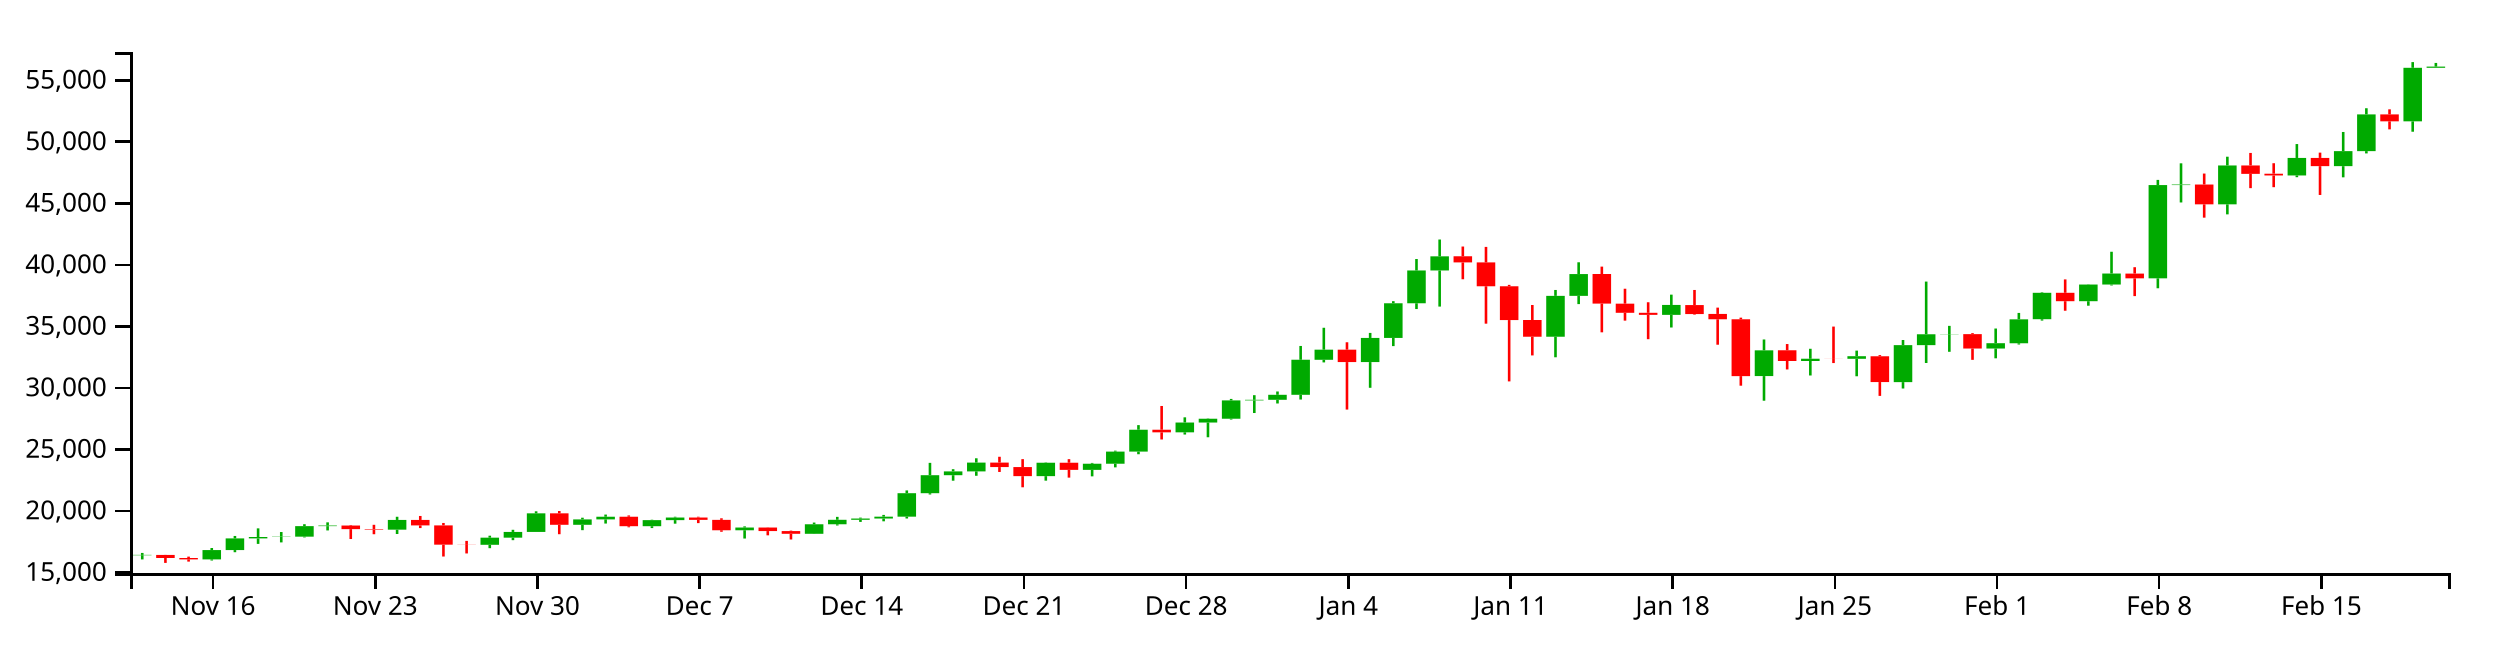
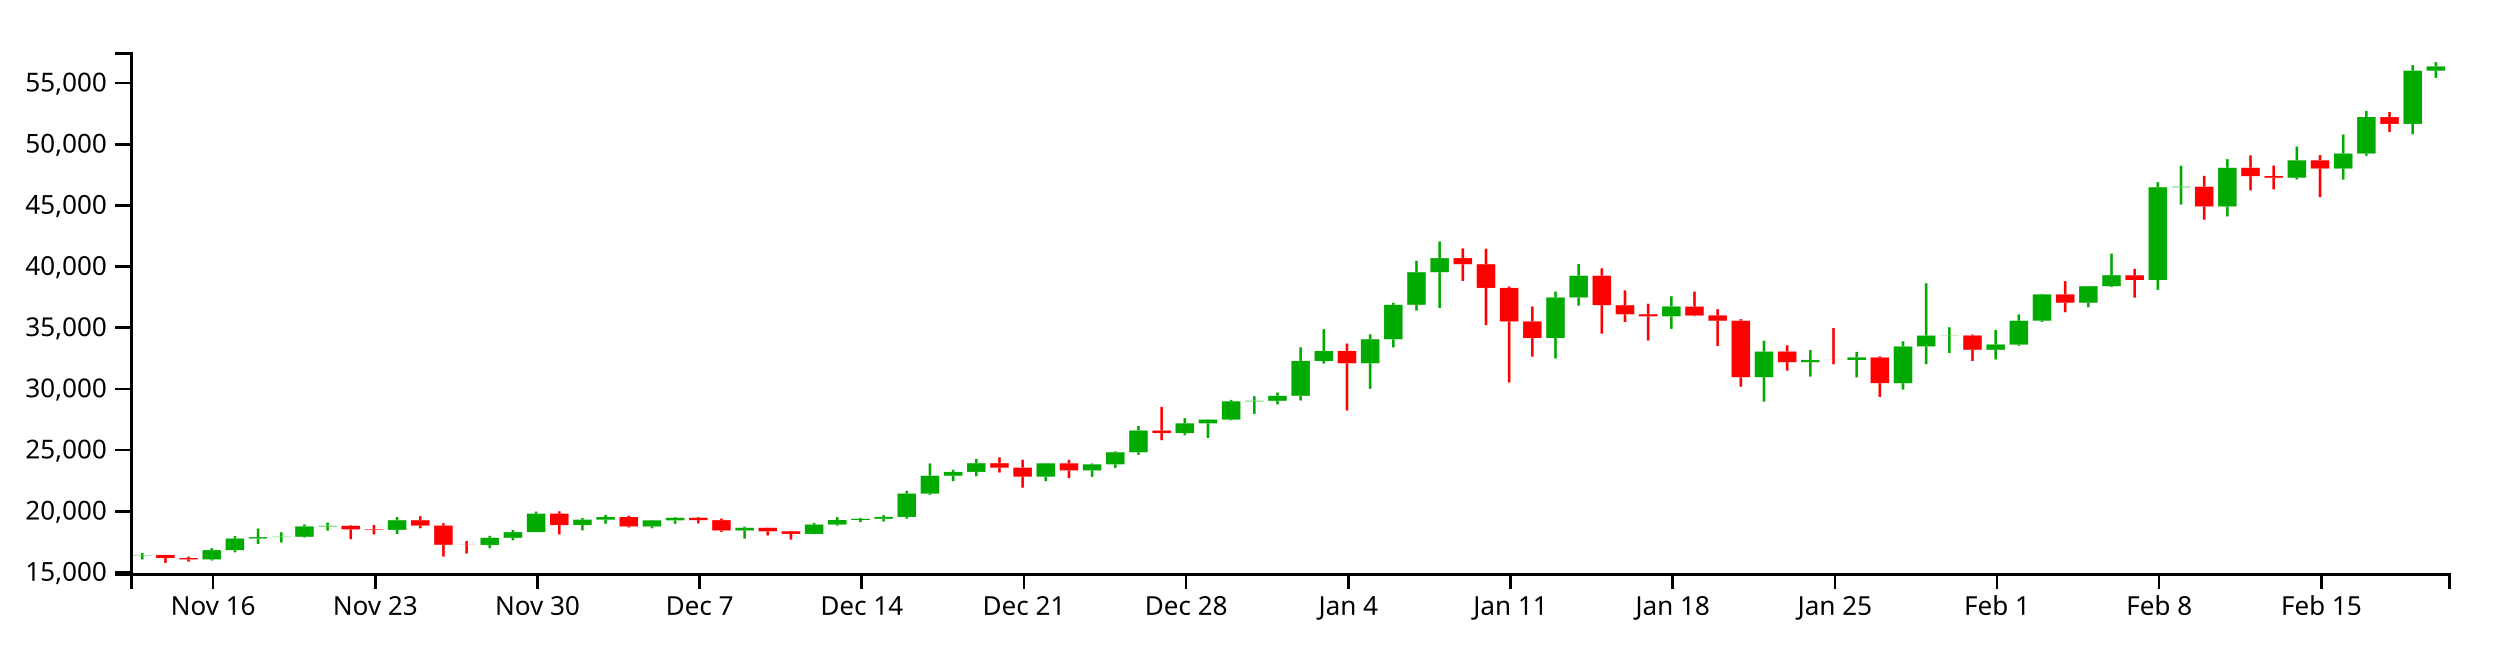
<svg xmlns="http://www.w3.org/2000/svg" version="1.1" width="960" height="250">
  <g transform="translate(50,20)">
    <style>.axis path,.axis line{fill:none;stroke:#000;shape-rendering:crispEdges;}path.candle{stroke:#000000;}path.candle.body{stroke-width:0;}path.candle.up{fill:#00AA00;stroke:#00AA00;}path.candle.down{fill:#FF0000;stroke:#FF0000;}</style>
    <g class="candlestick">
      <g class="data">
-         <path class="candle body up" d="M 1.068 193.215 l 7.117 0 L 8.185 193.079 l -7.117 0 L 1.068 193.215 M 27.757 194.798 l 7.117 0 L 34.874 191.223 l -7.117 0 L 27.757 194.798 M 36.653 191.225 l 7.117 0 L 43.77 186.754 l -7.117 0 L 36.653 191.225 M 45.55 186.754 l 7.117 0 L 52.667 186.202 l -7.117 0 L 45.55 186.754 M 54.446 186.194 l 7.117 0 L 61.563 186.076 l -7.117 0 L 54.446 186.194 M 63.343 186.076 l 7.117 0 L 70.46 182.046 l -7.117 0 L 63.343 186.076 M 72.239 182.046 l 7.117 0 L 79.356 181.818 l -7.117 0 L 72.239 182.046 M 98.928 183.405 l 7.117 0 L 106.046 179.663 l -7.117 0 L 98.928 183.405 M 134.514 189.21 l 7.117 0 L 141.631 186.468 l -7.117 0 L 134.514 189.21 M 143.411 186.468 l 7.117 0 L 150.528 184.27 l -7.117 0 L 143.411 186.468 M 152.307 184.27 l 7.117 0 L 159.424 177.131 l -7.117 0 L 152.307 184.27 M 170.1 181.529 l 7.117 0 L 177.217 179.454 l -7.117 0 L 170.1 181.529 M 178.996 179.454 l 7.117 0 L 186.114 178.425 l -7.117 0 L 178.996 179.454 M 196.789 182.07 l 7.117 0 L 203.906 179.721 l -7.117 0 L 196.789 182.07 M 205.686 179.721 l 7.117 0 L 212.803 178.721 l -7.117 0 L 205.686 179.721 M 232.375 183.613 l 7.117 0 L 239.492 182.586 l -7.117 0 L 232.375 183.613 M 259.064 184.971 l 7.117 0 L 266.182 181.323 l -7.117 0 L 259.064 184.971 M 267.961 181.323 l 7.117 0 L 275.078 179.592 l -7.117 0 L 267.961 181.323 M 276.857 179.592 l 7.117 0 L 283.974 179.128 l -7.117 0 L 276.857 179.592 M 285.754 179.126 l 7.117 0 L 292.871 178.404 l -7.117 0 L 285.754 179.126 M 294.65 178.404 l 7.117 0 L 301.767 169.383 l -7.117 0 L 294.65 178.404 M 303.547 169.383 l 7.117 0 L 310.664 162.476 l -7.117 0 L 303.547 169.383 M 312.443 162.476 l 7.117 0 L 319.56 161.01 l -7.117 0 L 312.443 162.476 M 321.339 161.01 l 7.117 0 L 328.457 157.636 l -7.117 0 L 321.339 161.01 M 348.029 162.841 l 7.117 0 L 355.146 157.687 l -7.117 0 L 348.029 162.841 M 365.822 160.42 l 7.117 0 L 372.939 158.072 l -7.117 0 L 365.822 160.42 M 374.718 158.073 l 7.117 0 L 381.835 153.426 l -7.117 0 L 374.718 158.073 M 383.615 153.426 l 7.117 0 L 390.732 145.011 l -7.117 0 L 383.615 153.426 M 401.407 146.012 l 7.117 0 L 408.525 142.242 l -7.117 0 L 401.407 146.012 M 410.304 142.242 l 7.117 0 L 417.421 140.798 l -7.117 0 L 410.304 142.242 M 419.2 140.798 l 7.117 0 L 426.317 133.755 l -7.117 0 L 419.2 140.798 M 428.097 133.754 l 7.117 0 L 435.214 133.527 l -7.117 0 L 428.097 133.754 M 436.993 133.527 l 7.117 0 L 444.11 131.599 l -7.117 0 L 436.993 133.527 M 445.89 131.599 l 7.117 0 L 453.007 118.148 l -7.117 0 L 445.89 131.599 M 454.786 118.157 l 7.117 0 L 461.903 114.265 l -7.117 0 L 454.786 118.157 M 472.579 119.039 l 7.117 0 L 479.696 109.779 l -7.117 0 L 472.579 119.039 M 481.475 109.779 l 7.117 0 L 488.593 96.454 l -7.117 0 L 481.475 109.779 M 490.372 96.454 l 7.117 0 L 497.489 83.871 l -7.117 0 L 490.372 96.454 M 499.268 83.87 l 7.117 0 L 506.385 78.435 l -7.117 0 L 499.268 83.87 M 543.75 109.308 l 7.117 0 L 550.868 93.61 l -7.117 0 L 543.75 109.308 M 552.647 93.61 l 7.117 0 L 559.764 85.231 l -7.117 0 L 552.647 93.61 M 588.233 100.917 l 7.117 0 L 595.35 97.107 l -7.117 0 L 588.233 100.917 M 623.818 124.415 l 7.117 0 L 630.936 114.525 l -7.117 0 L 623.818 124.415 M 641.611 118.622 l 7.117 0 L 648.729 117.763 l -7.117 0 L 641.611 118.622 M 659.404 117.79 l 7.117 0 L 666.521 116.78 l -7.117 0 L 659.404 117.79 M 677.197 126.73 l 7.117 0 L 684.314 112.541 l -7.117 0 L 677.197 126.73 M 686.094 112.526 l 7.117 0 L 693.211 108.349 l -7.117 0 L 686.094 112.526 M 694.99 108.377 l 7.117 0 L 702.107 108.298 l -7.117 0 L 694.99 108.377 M 712.783 113.826 l 7.117 0 L 719.9 111.778 l -7.117 0 L 712.783 113.826 M 721.679 111.822 l 7.117 0 L 728.796 102.612 l -7.117 0 L 721.679 111.822 M 730.576 102.581 l 7.117 0 L 737.693 92.44 l -7.117 0 L 730.576 102.581 M 748.369 95.664 l 7.117 0 L 755.486 89.268 l -7.117 0 L 748.369 95.664 M 757.265 89.272 l 7.117 0 L 764.382 85.031 l -7.117 0 L 757.265 89.272 M 775.058 86.879 l 7.117 0 L 782.175 51.066 l -7.117 0 L 775.058 86.879 M 783.954 51.066 l 7.117 0 L 791.072 50.851 l -7.117 0 L 783.954 51.066 M 801.747 58.472 l 7.117 0 L 808.864 43.531 l -7.117 0 L 801.747 58.472 M 828.437 47.371 l 7.117 0 L 835.554 40.657 l -7.117 0 L 828.437 47.371 M 846.23 43.807 l 7.117 0 L 853.347 38.031 l -7.117 0 L 846.23 43.807 M 855.126 38.031 l 7.117 0 L 862.243 23.92 l -7.117 0 L 855.126 38.031 M 872.919 26.6 l 7.117 0 L 880.036 6.029 l -7.117 0 L 872.919 26.6 M 881.815 6.029 l 7.117 0 L 888.932 5.574 l -7.117 0 L 881.815 6.029" />
-         <path class="candle body down" d="M 9.964 193.082 l 7.117 0 L 17.081 194.262 l -7.117 0 L 9.964 193.082 M 18.86 194.266 l 7.117 0 L 25.978 194.798 l -7.117 0 L 18.86 194.266 M 81.136 181.818 l 7.117 0 L 88.253 183.186 l -7.117 0 L 81.136 181.818 M 90.032 183.188 l 7.117 0 L 97.149 183.405 l -7.117 0 L 90.032 183.188 M 107.825 179.663 l 7.117 0 L 114.942 181.746 l -7.117 0 L 107.825 179.663 M 116.721 181.747 l 7.117 0 L 123.838 189.163 l -7.117 0 L 116.721 181.747 M 125.618 189.163 l 7.117 0 L 132.735 189.21 l -7.117 0 L 125.618 189.163 M 161.204 177.131 l 7.117 0 L 168.321 181.529 l -7.117 0 L 161.204 177.131 M 187.893 178.423 l 7.117 0 L 195.01 182.07 l -7.117 0 L 187.893 178.423 M 214.582 178.724 l 7.117 0 L 221.699 179.63 l -7.117 0 L 214.582 178.724 M 223.479 179.63 l 7.117 0 L 230.596 183.613 l -7.117 0 L 223.479 179.63 M 241.271 182.586 l 7.117 0 L 248.389 183.941 l -7.117 0 L 241.271 182.586 M 250.168 183.94 l 7.117 0 L 257.285 184.971 l -7.117 0 L 250.168 183.94 M 330.236 157.636 l 7.117 0 L 337.353 159.365 l -7.117 0 L 330.236 157.636 M 339.132 159.365 l 7.117 0 L 346.25 162.842 l -7.117 0 L 339.132 159.365 M 356.925 157.687 l 7.117 0 L 364.042 160.418 l -7.117 0 L 356.925 157.687 M 392.511 145.011 l 7.117 0 L 399.628 146.011 l -7.117 0 L 392.511 145.011 M 463.683 114.265 l 7.117 0 L 470.8 119.044 l -7.117 0 L 463.683 114.265 M 508.165 78.415 l 7.117 0 L 515.282 80.772 l -7.117 0 L 508.165 78.415 M 517.061 80.772 l 7.117 0 L 524.178 89.93 l -7.117 0 L 517.061 80.772 M 525.958 89.93 l 7.117 0 L 533.075 102.904 l -7.117 0 L 525.958 89.93 M 534.854 102.876 l 7.117 0 L 541.971 109.298 l -7.117 0 L 534.854 102.876 M 561.543 85.228 l 7.117 0 L 568.661 96.583 l -7.117 0 L 561.543 85.228 M 570.44 96.605 l 7.117 0 L 577.557 100.114 l -7.117 0 L 570.44 96.605 M 579.336 100.114 l 7.117 0 L 586.453 100.9 l -7.117 0 L 579.336 100.114 M 597.129 97.149 l 7.117 0 L 604.246 100.603 l -7.117 0 L 597.129 97.149 M 606.026 100.553 l 7.117 0 L 613.143 102.603 l -7.117 0 L 606.026 100.553 M 614.922 102.603 l 7.117 0 L 622.039 124.424 l -7.117 0 L 614.922 102.603 M 632.715 114.502 l 7.117 0 L 639.832 118.622 l -7.117 0 L 632.715 114.502 M 650.508 117.765 l 7.117 0 L 657.625 117.79 l -7.117 0 L 650.508 117.765 M 668.301 116.798 l 7.117 0 L 675.418 126.711 l -7.117 0 L 668.301 116.798 M 703.886 108.298 l 7.117 0 L 711.004 113.826 l -7.117 0 L 703.886 108.298 M 739.472 92.434 l 7.117 0 L 746.589 95.664 l -7.117 0 L 739.472 92.434 M 766.162 85.059 l 7.117 0 L 773.279 86.879 l -7.117 0 L 766.162 85.059 M 792.851 50.851 l 7.117 0 L 799.968 58.472 l -7.117 0 L 792.851 50.851 M 810.644 43.535 l 7.117 0 L 817.761 46.753 l -7.117 0 L 810.644 43.535 M 819.54 46.703 l 7.117 0 L 826.657 47.386 l -7.117 0 L 819.54 46.703 M 837.333 40.644 l 7.117 0 L 844.45 43.807 l -7.117 0 L 837.333 40.644 M 864.022 23.93 l 7.117 0 L 871.14 26.6 l -7.117 0 L 864.022 23.93" />
+         <path class="candle body up" d="M 1.068 193.233 l 7.117 0 L 8.185 193.097 l -7.117 0 L 1.068 193.233 M 27.757 194.806 l 7.117 0 L 34.874 191.252 l -7.117 0 L 27.757 194.806 M 36.653 191.254 l 7.117 0 L 43.77 186.809 l -7.117 0 L 36.653 191.254 M 45.55 186.809 l 7.117 0 L 52.667 186.261 l -7.117 0 L 45.55 186.809 M 54.446 186.253 l 7.117 0 L 61.563 186.135 l -7.117 0 L 54.446 186.253 M 63.343 186.135 l 7.117 0 L 70.46 182.129 l -7.117 0 L 63.343 186.135 M 72.239 182.129 l 7.117 0 L 79.356 181.903 l -7.117 0 L 72.239 182.129 M 98.928 183.48 l 7.117 0 L 106.046 179.76 l -7.117 0 L 98.928 183.48 M 134.514 189.251 l 7.117 0 L 141.631 186.525 l -7.117 0 L 134.514 189.251 M 143.411 186.525 l 7.117 0 L 150.528 184.34 l -7.117 0 L 143.411 186.525 M 152.307 184.34 l 7.117 0 L 159.424 177.243 l -7.117 0 L 152.307 184.34 M 170.1 181.616 l 7.117 0 L 177.217 179.553 l -7.117 0 L 170.1 181.616 M 178.996 179.553 l 7.117 0 L 186.114 178.53 l -7.117 0 L 178.996 179.553 M 196.789 182.153 l 7.117 0 L 203.906 179.818 l -7.117 0 L 196.789 182.153 M 205.686 179.818 l 7.117 0 L 212.803 178.823 l -7.117 0 L 205.686 179.818 M 232.375 183.686 l 7.117 0 L 239.492 182.666 l -7.117 0 L 232.375 183.686 M 259.064 185.037 l 7.117 0 L 266.182 181.41 l -7.117 0 L 259.064 185.037 M 267.961 181.41 l 7.117 0 L 275.078 179.689 l -7.117 0 L 267.961 181.41 M 276.857 179.689 l 7.117 0 L 283.974 179.228 l -7.117 0 L 276.857 179.689 M 285.754 179.226 l 7.117 0 L 292.871 178.508 l -7.117 0 L 285.754 179.226 M 294.65 178.508 l 7.117 0 L 301.767 169.541 l -7.117 0 L 294.65 178.508 M 303.547 169.541 l 7.117 0 L 310.664 162.675 l -7.117 0 L 303.547 169.541 M 312.443 162.675 l 7.117 0 L 319.56 161.217 l -7.117 0 L 312.443 162.675 M 321.339 161.217 l 7.117 0 L 328.457 157.862 l -7.117 0 L 321.339 161.217 M 348.029 163.038 l 7.117 0 L 355.146 157.913 l -7.117 0 L 348.029 163.038 M 365.822 160.63 l 7.117 0 L 372.939 158.297 l -7.117 0 L 365.822 160.63 M 374.718 158.298 l 7.117 0 L 381.835 153.678 l -7.117 0 L 374.718 158.298 M 383.615 153.678 l 7.117 0 L 390.732 145.312 l -7.117 0 L 383.615 153.678 M 401.407 146.307 l 7.117 0 L 408.525 142.559 l -7.117 0 L 401.407 146.307 M 410.304 142.559 l 7.117 0 L 417.421 141.124 l -7.117 0 L 410.304 142.559 M 419.2 141.124 l 7.117 0 L 426.317 134.122 l -7.117 0 L 419.2 141.124 M 428.097 134.122 l 7.117 0 L 435.214 133.896 l -7.117 0 L 428.097 134.122 M 436.993 133.896 l 7.117 0 L 444.11 131.979 l -7.117 0 L 436.993 133.896 M 445.89 131.979 l 7.117 0 L 453.007 118.608 l -7.117 0 L 445.89 131.979 M 454.786 118.616 l 7.117 0 L 461.903 114.748 l -7.117 0 L 454.786 118.616 M 472.579 119.493 l 7.117 0 L 479.696 110.288 l -7.117 0 L 472.579 119.493 M 481.475 110.288 l 7.117 0 L 488.593 97.042 l -7.117 0 L 481.475 110.288 M 490.372 97.042 l 7.117 0 L 497.489 84.533 l -7.117 0 L 490.372 97.042 M 499.268 84.532 l 7.117 0 L 506.385 79.128 l -7.117 0 L 499.268 84.532 M 543.75 109.82 l 7.117 0 L 550.868 94.214 l -7.117 0 L 543.75 109.82 M 552.647 94.214 l 7.117 0 L 559.764 85.885 l -7.117 0 L 552.647 94.214 M 588.233 101.478 l 7.117 0 L 595.35 97.69 l -7.117 0 L 588.233 101.478 M 623.818 124.838 l 7.117 0 L 630.936 115.005 l -7.117 0 L 623.818 124.838 M 641.611 119.079 l 7.117 0 L 648.729 118.224 l -7.117 0 L 641.611 119.079 M 659.404 118.251 l 7.117 0 L 666.521 117.248 l -7.117 0 L 659.404 118.251 M 677.197 127.139 l 7.117 0 L 684.314 113.034 l -7.117 0 L 677.197 127.139 M 686.094 113.018 l 7.117 0 L 693.211 108.866 l -7.117 0 L 686.094 113.018 M 694.99 108.894 l 7.117 0 L 702.107 108.816 l -7.117 0 L 694.99 108.894 M 712.783 114.311 l 7.117 0 L 719.9 112.275 l -7.117 0 L 712.783 114.311 M 721.679 112.319 l 7.117 0 L 728.796 103.163 l -7.117 0 L 721.679 112.319 M 730.576 103.133 l 7.117 0 L 737.693 93.051 l -7.117 0 L 730.576 103.133 M 748.369 96.256 l 7.117 0 L 755.486 89.897 l -7.117 0 L 748.369 96.256 M 757.265 89.902 l 7.117 0 L 764.382 85.685 l -7.117 0 L 757.265 89.902 M 775.058 87.523 l 7.117 0 L 782.175 51.921 l -7.117 0 L 775.058 87.523 M 783.954 51.921 l 7.117 0 L 791.072 51.707 l -7.117 0 L 783.954 51.921 M 801.747 59.283 l 7.117 0 L 808.864 44.43 l -7.117 0 L 801.747 59.283 M 828.437 48.248 l 7.117 0 L 835.554 41.573 l -7.117 0 L 828.437 48.248 M 846.23 44.704 l 7.117 0 L 853.347 38.962 l -7.117 0 L 846.23 44.704 M 855.126 38.962 l 7.117 0 L 862.243 24.935 l -7.117 0 L 855.126 38.962 M 872.919 27.599 l 7.117 0 L 880.036 7.149 l -7.117 0 L 872.919 27.599 M 881.815 7.149 l 7.117 0 L 888.932 5.504 l -7.117 0 L 881.815 7.149" />
+         <path class="candle body down" d="M 9.964 193.1 l 7.117 0 L 17.081 194.273 l -7.117 0 L 9.964 193.1 M 18.86 194.277 l 7.117 0 L 25.978 194.806 l -7.117 0 L 18.86 194.277 M 81.136 181.903 l 7.117 0 L 88.253 183.262 l -7.117 0 L 81.136 181.903 M 90.032 183.265 l 7.117 0 L 97.149 183.48 l -7.117 0 L 90.032 183.265 M 107.825 179.76 l 7.117 0 L 114.942 181.831 l -7.117 0 L 107.825 179.76 M 116.721 181.832 l 7.117 0 L 123.838 189.204 l -7.117 0 L 116.721 181.832 M 125.618 189.204 l 7.117 0 L 132.735 189.251 l -7.117 0 L 125.618 189.204 M 161.204 177.243 l 7.117 0 L 168.321 181.616 l -7.117 0 L 161.204 177.243 M 187.893 178.528 l 7.117 0 L 195.01 182.153 l -7.117 0 L 187.893 178.528 M 214.582 178.827 l 7.117 0 L 221.699 179.727 l -7.117 0 L 214.582 178.827 M 223.479 179.727 l 7.117 0 L 230.596 183.686 l -7.117 0 L 223.479 179.727 M 241.271 182.666 l 7.117 0 L 248.389 184.013 l -7.117 0 L 241.271 182.666 M 250.168 184.012 l 7.117 0 L 257.285 185.037 l -7.117 0 L 250.168 184.012 M 330.236 157.862 l 7.117 0 L 337.353 159.582 l -7.117 0 L 330.236 157.862 M 339.132 159.582 l 7.117 0 L 346.25 163.039 l -7.117 0 L 339.132 159.582 M 356.925 157.913 l 7.117 0 L 364.042 160.629 l -7.117 0 L 356.925 157.913 M 392.511 145.312 l 7.117 0 L 399.628 146.307 l -7.117 0 L 392.511 145.312 M 463.683 114.748 l 7.117 0 L 470.8 119.498 l -7.117 0 L 463.683 114.748 M 508.165 79.109 l 7.117 0 L 515.282 81.452 l -7.117 0 L 508.165 79.109 M 517.061 81.452 l 7.117 0 L 524.178 90.556 l -7.117 0 L 517.061 81.452 M 525.958 90.556 l 7.117 0 L 533.075 103.453 l -7.117 0 L 525.958 90.556 M 534.854 103.425 l 7.117 0 L 541.971 109.81 l -7.117 0 L 534.854 103.425 M 561.543 85.881 l 7.117 0 L 568.661 97.169 l -7.117 0 L 561.543 85.881 M 570.44 97.192 l 7.117 0 L 577.557 100.679 l -7.117 0 L 570.44 97.192 M 579.336 100.679 l 7.117 0 L 586.453 101.461 l -7.117 0 L 579.336 100.679 M 597.129 97.732 l 7.117 0 L 604.246 101.165 l -7.117 0 L 597.129 97.732 M 606.026 101.116 l 7.117 0 L 613.143 103.154 l -7.117 0 L 606.026 101.116 M 614.922 103.154 l 7.117 0 L 622.039 124.847 l -7.117 0 L 614.922 103.154 M 632.715 114.983 l 7.117 0 L 639.832 119.079 l -7.117 0 L 632.715 114.983 M 650.508 118.226 l 7.117 0 L 657.625 118.251 l -7.117 0 L 650.508 118.226 M 668.301 117.266 l 7.117 0 L 675.418 127.12 l -7.117 0 L 668.301 117.266 M 703.886 108.816 l 7.117 0 L 711.004 114.311 l -7.117 0 L 703.886 108.816 M 739.472 93.045 l 7.117 0 L 746.589 96.256 l -7.117 0 L 739.472 93.045 M 766.162 85.713 l 7.117 0 L 773.279 87.523 l -7.117 0 L 766.162 85.713 M 792.851 51.707 l 7.117 0 L 799.968 59.283 l -7.117 0 L 792.851 51.707 M 810.644 44.434 l 7.117 0 L 817.761 47.633 l -7.117 0 L 810.644 44.434 M 819.54 47.584 l 7.117 0 L 826.657 48.262 l -7.117 0 L 819.54 47.584 M 837.333 41.56 l 7.117 0 L 844.45 44.704 l -7.117 0 L 837.333 41.56 M 864.022 24.944 l 7.117 0 L 871.14 27.599 l -7.117 0 L 864.022 24.944" />
        <path class="candle body equal" />
-         <path class="candle wick up" d="M 4.626 192.326 L 4.626 193.079 M 4.626 193.215 L 4.626 194.82 M 31.315 190.436 L 31.315 191.223 M 31.315 194.798 L 31.315 195.237 M 40.212 185.811 L 40.212 186.754 M 40.212 191.225 L 40.212 192.052 M 49.108 182.89 L 49.108 186.202 M 49.108 186.754 L 49.108 188.856 M 58.005 184.294 L 58.005 186.076 M 58.005 186.194 L 58.005 188.283 M 66.901 181.292 L 66.901 182.046 M 66.901 186.076 L 66.901 186.372 M 75.798 180.58 L 75.798 181.818 M 75.798 182.046 L 75.798 183.686 M 102.487 178.439 L 102.487 179.663 M 102.487 183.405 L 102.487 185.059 M 138.073 185.709 L 138.073 186.468 M 138.073 189.21 L 138.073 190.505 M 146.969 183.443 L 146.969 184.27 M 146.969 186.468 L 146.969 187.426 M 155.866 176.34 L 155.866 177.131 M 155.866 184.27 L 155.866 184.27 M 173.659 178.803 L 173.659 179.454 M 173.659 181.529 L 173.659 183.585 M 182.555 177.593 L 182.555 178.425 M 182.555 179.454 L 182.555 181.046 M 200.348 179.582 L 200.348 179.721 M 200.348 182.07 L 200.348 182.781 M 209.244 178.434 L 209.244 178.721 M 209.244 179.721 L 209.244 181.095 M 235.934 182.122 L 235.934 182.586 M 235.934 183.613 L 235.934 186.798 M 262.623 180.661 L 262.623 181.323 M 262.623 184.971 L 262.623 185.046 M 271.519 178.477 L 271.519 179.592 M 271.519 181.323 L 271.519 181.784 M 280.416 178.77 L 280.416 179.128 M 280.416 179.592 L 280.416 180.419 M 289.312 177.725 L 289.312 178.404 M 289.312 179.126 L 289.312 180.183 M 298.209 168.322 L 298.209 169.383 M 298.209 178.404 L 298.209 179.102 M 307.105 157.738 L 307.105 162.476 M 307.105 169.383 L 307.105 169.882 M 316.002 160.17 L 316.002 161.01 M 316.002 162.476 L 316.002 164.589 M 324.898 155.982 L 324.898 157.636 M 324.898 161.01 L 324.898 162.699 M 351.587 157.562 L 351.587 157.687 M 351.587 162.841 L 351.587 164.573 M 369.38 157.764 L 369.38 158.072 M 369.38 160.42 L 369.38 162.919 M 378.277 153.06 L 378.277 153.426 M 378.277 158.073 L 378.277 159.469 M 387.173 143.245 L 387.173 145.011 M 387.173 153.426 L 387.173 154.43 M 404.966 140.254 L 404.966 142.242 M 404.966 146.012 L 404.966 146.865 M 413.862 140.68 L 413.862 140.798 M 413.862 142.242 L 413.862 147.909 M 422.759 133.185 L 422.759 133.755 M 422.759 140.798 L 422.759 141.105 M 431.655 131.749 L 431.655 133.527 M 431.655 133.754 L 431.655 138.6 M 440.552 130.331 L 440.552 131.599 M 440.552 133.527 L 440.552 134.94 M 449.448 112.848 L 449.448 118.148 M 449.448 131.599 L 449.448 133.419 M 458.345 105.863 L 458.345 114.265 M 458.345 118.157 L 458.345 119.166 M 476.138 107.839 L 476.138 109.779 M 476.138 119.039 L 476.138 128.914 M 485.034 95.652 L 485.034 96.454 M 485.034 109.779 L 485.034 112.905 M 493.93 79.464 L 493.93 83.871 M 493.93 96.454 L 493.93 98.672 M 502.827 71.975 L 502.827 78.435 M 502.827 83.87 L 502.827 97.727 M 547.309 91.348 L 547.309 93.61 M 547.309 109.308 L 547.309 117.195 M 556.206 80.716 L 556.206 85.231 M 556.206 93.61 L 556.206 96.776 M 591.791 93.144 L 591.791 97.107 M 591.791 100.917 L 591.791 105.76 M 627.377 110.36 L 627.377 114.525 M 627.377 124.415 L 627.377 133.875 M 645.17 113.93 L 645.17 117.763 M 645.17 118.622 L 645.17 124.188 M 662.963 114.635 L 662.963 116.78 M 662.963 117.79 L 662.963 124.484 M 680.756 110.561 L 680.756 112.541 M 680.756 126.73 L 680.756 129.187 M 689.652 88.126 L 689.652 108.349 M 689.652 112.526 L 689.652 119.39 M 698.549 105.132 L 698.549 108.298 M 698.549 108.377 L 698.549 115.092 M 716.341 106.151 L 716.341 111.778 M 716.341 113.826 L 716.341 117.591 M 725.238 100.164 L 725.238 102.612 M 725.238 111.822 L 725.238 112.29 M 734.134 92.233 L 734.134 92.44 M 734.134 102.581 L 734.134 103.103 M 751.927 89.174 L 751.927 89.268 M 751.927 95.664 L 751.927 97.396 M 760.824 76.674 L 760.824 85.031 M 760.824 89.272 L 760.824 89.619 M 778.617 49.083 L 778.617 51.066 M 778.617 86.879 L 778.617 90.692 M 787.513 42.715 L 787.513 50.851 M 787.513 51.066 L 787.513 57.747 M 805.306 40.179 L 805.306 43.531 M 805.306 58.472 L 805.306 62.316 M 831.995 35.319 L 831.995 40.657 M 831.995 47.371 L 831.995 48.045 M 849.788 30.68 L 849.788 38.031 M 849.788 43.807 L 849.788 48.095 M 858.685 21.562 L 858.685 23.92 M 858.685 38.031 L 858.685 38.912 M 876.477 3.846 L 876.477 6.029 M 876.477 26.6 L 876.477 30.581 M 885.374 4.167 L 885.374 5.574 M 885.374 6.029 L 885.374 6.03" style="stroke-width: 1px;" />
-         <path class="candle wick down" d="M 13.523 193.049 L 13.523 193.082 M 13.523 194.262 L 13.523 196.154 M 22.419 193.744 L 22.419 194.266 M 22.419 194.798 L 22.419 195.659 M 84.694 181.6 L 84.694 181.818 M 84.694 183.186 L 84.694 186.983 M 93.591 181.525 L 93.591 183.188 M 93.591 183.405 L 93.591 185.144 M 111.383 178.131 L 111.383 179.663 M 111.383 181.746 L 111.383 182.78 M 120.28 180.82 L 120.28 181.747 M 120.28 189.163 L 120.28 193.706 M 129.176 187.707 L 129.176 189.163 M 129.176 189.21 L 129.176 192.524 M 164.762 176.223 L 164.762 177.131 M 164.762 181.529 L 164.762 185.139 M 191.451 177.929 L 191.451 178.423 M 191.451 182.07 L 191.451 182.473 M 218.141 178.43 L 218.141 178.724 M 218.141 179.63 L 218.141 180.878 M 227.037 179.026 L 227.037 179.63 M 227.037 183.613 L 227.037 184.199 M 244.83 182.511 L 244.83 182.586 M 244.83 183.941 L 244.83 185.564 M 253.727 183.761 L 253.727 183.94 M 253.727 184.971 L 253.727 187.165 M 333.794 155.399 L 333.794 157.636 M 333.794 159.365 L 333.794 161.234 M 342.691 156.307 L 342.691 159.365 M 342.691 162.842 L 342.691 167.117 M 360.484 156.32 L 360.484 157.687 M 360.484 160.418 L 360.484 163.408 M 396.07 135.898 L 396.07 145.011 M 396.07 146.011 L 396.07 148.76 M 467.241 111.43 L 467.241 114.265 M 467.241 119.044 L 467.241 137.277 M 511.723 74.668 L 511.723 78.415 M 511.723 80.772 L 511.723 87.237 M 520.62 74.81 L 520.62 80.772 M 520.62 89.93 L 520.62 104.29 M 529.516 89.388 L 529.516 89.93 M 529.516 102.904 L 529.516 126.457 M 538.413 97.122 L 538.413 102.876 M 538.413 109.298 L 538.413 116.482 M 565.102 82.381 L 565.102 85.228 M 565.102 96.583 L 565.102 107.612 M 573.998 90.876 L 573.998 96.605 M 573.998 100.114 L 573.998 103.124 M 582.895 96.062 L 582.895 100.114 M 582.895 100.9 L 582.895 110.249 M 600.688 91.348 L 600.688 97.149 M 600.688 100.603 L 600.688 100.827 M 609.584 98.127 L 609.584 100.553 M 609.584 102.603 L 609.584 112.375 M 618.481 101.98 L 618.481 102.603 M 618.481 124.424 L 618.481 128.106 M 636.273 112.111 L 636.273 114.502 M 636.273 118.622 L 636.273 121.872 M 654.066 105.406 L 654.066 117.765 M 654.066 117.79 L 654.066 119.416 M 671.859 116.357 L 671.859 116.798 M 671.859 126.711 L 671.859 132.024 M 707.445 107.921 L 707.445 108.298 M 707.445 113.826 L 707.445 118.18 M 743.031 87.293 L 743.031 92.434 M 743.031 95.664 L 743.031 99.325 M 769.72 82.606 L 769.72 85.059 M 769.72 86.879 L 769.72 93.706 M 796.409 46.647 L 796.409 50.851 M 796.409 58.472 L 796.409 63.578 M 814.202 38.729 L 814.202 43.535 M 814.202 46.753 L 814.202 52.247 M 823.099 42.678 L 823.099 46.703 M 823.099 47.386 L 823.099 51.88 M 840.892 38.61 L 840.892 40.644 M 840.892 43.807 L 840.892 54.866 M 867.581 21.982 L 867.581 23.93 M 867.581 26.6 L 867.581 29.675" style="stroke-width: 1px;" />
+         <path class="candle wick up" d="M 4.626 192.349 L 4.626 193.097 M 4.626 193.233 L 4.626 194.828 M 31.315 190.47 L 31.315 191.252 M 31.315 194.806 L 31.315 195.243 M 40.212 185.872 L 40.212 186.809 M 40.212 191.254 L 40.212 192.076 M 49.108 182.969 L 49.108 186.261 M 49.108 186.809 L 49.108 188.899 M 58.005 184.364 L 58.005 186.135 M 58.005 186.253 L 58.005 188.33 M 66.901 181.379 L 66.901 182.129 M 66.901 186.135 L 66.901 186.43 M 75.798 180.672 L 75.798 181.903 M 75.798 182.129 L 75.798 183.759 M 102.487 178.543 L 102.487 179.76 M 102.487 183.48 L 102.487 185.124 M 138.073 185.77 L 138.073 186.525 M 138.073 189.251 L 138.073 190.538 M 146.969 183.518 L 146.969 184.34 M 146.969 186.525 L 146.969 187.478 M 155.866 176.457 L 155.866 177.243 M 155.866 184.34 L 155.866 184.34 M 173.659 178.905 L 173.659 179.553 M 173.659 181.616 L 173.659 183.659 M 182.555 177.702 L 182.555 178.53 M 182.555 179.553 L 182.555 181.135 M 200.348 179.68 L 200.348 179.818 M 200.348 182.153 L 200.348 182.86 M 209.244 178.539 L 209.244 178.823 M 209.244 179.818 L 209.244 181.183 M 235.934 182.205 L 235.934 182.666 M 235.934 183.686 L 235.934 186.853 M 262.623 180.753 L 262.623 181.41 M 262.623 185.037 L 262.623 185.112 M 271.519 178.581 L 271.519 179.689 M 271.519 181.41 L 271.519 181.868 M 280.416 178.872 L 280.416 179.228 M 280.416 179.689 L 280.416 180.511 M 289.312 177.834 L 289.312 178.508 M 289.312 179.226 L 289.312 180.277 M 298.209 168.486 L 298.209 169.541 M 298.209 178.508 L 298.209 179.203 M 307.105 157.964 L 307.105 162.675 M 307.105 169.541 L 307.105 170.036 M 316.002 160.382 L 316.002 161.217 M 316.002 162.675 L 316.002 164.775 M 324.898 156.219 L 324.898 157.862 M 324.898 161.217 L 324.898 162.896 M 351.587 157.79 L 351.587 157.913 M 351.587 163.038 L 351.587 164.759 M 369.38 157.99 L 369.38 158.297 M 369.38 160.63 L 369.38 163.115 M 378.277 153.314 L 378.277 153.678 M 378.277 158.298 L 378.277 159.685 M 387.173 143.557 L 387.173 145.312 M 387.173 153.678 L 387.173 154.676 M 404.966 140.584 L 404.966 142.559 M 404.966 146.307 L 404.966 147.155 M 413.862 141.006 L 413.862 141.124 M 413.862 142.559 L 413.862 148.193 M 422.759 133.556 L 422.759 134.122 M 422.759 141.124 L 422.759 141.429 M 431.655 132.128 L 431.655 133.896 M 431.655 134.122 L 431.655 138.939 M 440.552 130.719 L 440.552 131.979 M 440.552 133.896 L 440.552 135.301 M 449.448 113.339 L 449.448 118.608 M 449.448 131.979 L 449.448 133.789 M 458.345 106.395 L 458.345 114.748 M 458.345 118.616 L 458.345 119.619 M 476.138 108.359 L 476.138 110.288 M 476.138 119.493 L 476.138 129.31 M 485.034 96.244 L 485.034 97.042 M 485.034 110.288 L 485.034 113.395 M 493.93 80.151 L 493.93 84.533 M 493.93 97.042 L 493.93 99.246 M 502.827 72.706 L 502.827 79.128 M 502.827 84.532 L 502.827 98.307 M 547.309 91.965 L 547.309 94.214 M 547.309 109.82 L 547.309 117.66 M 556.206 81.396 L 556.206 85.885 M 556.206 94.214 L 556.206 97.362 M 591.791 93.751 L 591.791 97.69 M 591.791 101.478 L 591.791 106.293 M 627.377 110.865 L 627.377 115.005 M 627.377 124.838 L 627.377 134.242 M 645.17 114.414 L 645.17 118.224 M 645.17 119.079 L 645.17 124.612 M 662.963 115.115 L 662.963 117.248 M 662.963 118.251 L 662.963 124.907 M 680.756 111.065 L 680.756 113.034 M 680.756 127.139 L 680.756 129.582 M 689.652 88.762 L 689.652 108.866 M 689.652 113.018 L 689.652 119.843 M 698.549 105.668 L 698.549 108.816 M 698.549 108.894 L 698.549 115.57 M 716.341 106.681 L 716.341 112.275 M 716.341 114.311 L 716.341 118.054 M 725.238 100.729 L 725.238 103.163 M 725.238 112.319 L 725.238 112.784 M 734.134 92.846 L 734.134 93.051 M 734.134 103.133 L 734.134 103.651 M 751.927 89.804 L 751.927 89.897 M 751.927 96.256 L 751.927 97.978 M 760.824 77.378 L 760.824 85.685 M 760.824 89.902 L 760.824 90.246 M 778.617 49.95 L 778.617 51.921 M 778.617 87.523 L 778.617 91.313 M 787.513 43.619 L 787.513 51.707 M 787.513 51.921 L 787.513 58.562 M 805.306 41.098 L 805.306 44.43 M 805.306 59.283 L 805.306 63.104 M 831.995 36.266 L 831.995 41.573 M 831.995 48.248 L 831.995 48.918 M 849.788 31.655 L 849.788 38.962 M 849.788 44.704 L 849.788 48.967 M 858.685 22.591 L 858.685 24.935 M 858.685 38.962 L 858.685 39.838 M 876.477 4.979 L 876.477 7.149 M 876.477 27.599 L 876.477 31.556 M 885.374 3.846 L 885.374 5.504 M 885.374 7.149 L 885.374 9.892" style="stroke-width: 1px;" />
+         <path class="candle wick down" d="M 13.523 193.068 L 13.523 193.1 M 13.523 194.273 L 13.523 196.154 M 22.419 193.758 L 22.419 194.277 M 22.419 194.806 L 22.419 195.662 M 84.694 181.686 L 84.694 181.903 M 84.694 183.262 L 84.694 187.037 M 93.591 181.611 L 93.591 183.265 M 93.591 183.48 L 93.591 185.209 M 111.383 178.237 L 111.383 179.76 M 111.383 181.831 L 111.383 182.859 M 120.28 180.911 L 120.28 181.832 M 120.28 189.204 L 120.28 193.721 M 129.176 187.757 L 129.176 189.204 M 129.176 189.251 L 129.176 192.546 M 164.762 176.34 L 164.762 177.243 M 164.762 181.616 L 164.762 185.204 M 191.451 178.036 L 191.451 178.528 M 191.451 182.153 L 191.451 182.553 M 218.141 178.534 L 218.141 178.827 M 218.141 179.727 L 218.141 180.968 M 227.037 179.127 L 227.037 179.727 M 227.037 183.686 L 227.037 184.269 M 244.83 182.591 L 244.83 182.666 M 244.83 184.013 L 244.83 185.626 M 253.727 183.834 L 253.727 184.012 M 253.727 185.037 L 253.727 187.218 M 333.794 155.639 L 333.794 157.862 M 333.794 159.582 L 333.794 161.44 M 342.691 156.542 L 342.691 159.582 M 342.691 163.039 L 342.691 167.288 M 360.484 156.555 L 360.484 157.913 M 360.484 160.629 L 360.484 163.601 M 396.07 136.253 L 396.07 145.312 M 396.07 146.307 L 396.07 149.039 M 467.241 111.929 L 467.241 114.748 M 467.241 119.498 L 467.241 137.624 M 511.723 75.384 L 511.723 79.109 M 511.723 81.452 L 511.723 87.879 M 520.62 75.525 L 520.62 81.452 M 520.62 90.556 L 520.62 104.831 M 529.516 90.017 L 529.516 90.556 M 529.516 103.453 L 529.516 126.867 M 538.413 97.706 L 538.413 103.425 M 538.413 109.81 L 538.413 116.951 M 565.102 83.051 L 565.102 85.881 M 565.102 97.169 L 565.102 108.134 M 573.998 91.496 L 573.998 97.192 M 573.998 100.679 L 573.998 103.672 M 582.895 96.651 L 582.895 100.679 M 582.895 101.461 L 582.895 110.755 M 600.688 91.965 L 600.688 97.732 M 600.688 101.165 L 600.688 101.388 M 609.584 98.705 L 609.584 101.116 M 609.584 103.154 L 609.584 112.869 M 618.481 102.535 L 618.481 103.154 M 618.481 124.847 L 618.481 128.507 M 636.273 112.606 L 636.273 114.983 M 636.273 119.079 L 636.273 122.31 M 654.066 105.94 L 654.066 118.226 M 654.066 118.251 L 654.066 119.868 M 671.859 116.827 L 671.859 117.266 M 671.859 127.12 L 671.859 132.402 M 707.445 108.441 L 707.445 108.816 M 707.445 114.311 L 707.445 118.639 M 743.031 87.934 L 743.031 93.045 M 743.031 96.256 L 743.031 99.895 M 769.72 83.275 L 769.72 85.713 M 769.72 87.523 L 769.72 94.309 M 796.409 47.528 L 796.409 51.707 M 796.409 59.283 L 796.409 64.359 M 814.202 39.656 L 814.202 44.434 M 814.202 47.633 L 814.202 53.094 M 823.099 43.582 L 823.099 47.584 M 823.099 48.262 L 823.099 52.73 M 840.892 39.538 L 840.892 41.56 M 840.892 44.704 L 840.892 55.698 M 867.581 23.008 L 867.581 24.944 M 867.581 27.599 L 867.581 30.655" style="stroke-width: 1px;" />
        <path class="candle wick equal" style="stroke-width: 1px;" />
      </g>
    </g>
    <g class="x axis" transform="translate(0,200)" fill="none" font-size="10" font-family="sans-serif" text-anchor="middle">
      <path class="domain" stroke="#000" d="M0.5,6V0.5H890.5V6" />
      <g class="tick" opacity="1" transform="translate(31.31547,0)">
        <line stroke="#000" y2="6" x1="0.5" x2="0.5" />
        <text fill="#000" y="9" x="0.5" dy="0.71em">Nov 16</text>
      </g>
      <g class="tick" opacity="1" transform="translate(93.59056,0)">
        <line stroke="#000" y2="6" x1="0.5" x2="0.5" />
        <text fill="#000" y="9" x="0.5" dy="0.71em">Nov 23</text>
      </g>
      <g class="tick" opacity="1" transform="translate(155.8657,0)">
        <line stroke="#000" y2="6" x1="0.5" x2="0.5" />
        <text fill="#000" y="9" x="0.5" dy="0.71em">Nov 30</text>
      </g>
      <g class="tick" opacity="1" transform="translate(218.1407,0)">
        <line stroke="#000" y2="6" x1="0.5" x2="0.5" />
        <text fill="#000" y="9" x="0.5" dy="0.71em">Dec  7</text>
      </g>
      <g class="tick" opacity="1" transform="translate(280.4158,0)">
        <line stroke="#000" y2="6" x1="0.5" x2="0.5" />
        <text fill="#000" y="9" x="0.5" dy="0.71em">Dec 14</text>
      </g>
      <g class="tick" opacity="1" transform="translate(342.6909,0)">
        <line stroke="#000" y2="6" x1="0.5" x2="0.5" />
        <text fill="#000" y="9" x="0.5" dy="0.71em">Dec 21</text>
      </g>
      <g class="tick" opacity="1" transform="translate(404.966,0)">
        <line stroke="#000" y2="6" x1="0.5" x2="0.5" />
        <text fill="#000" y="9" x="0.5" dy="0.71em">Dec 28</text>
      </g>
      <g class="tick" opacity="1" transform="translate(467.2411,0)">
        <line stroke="#000" y2="6" x1="0.5" x2="0.5" />
        <text fill="#000" y="9" x="0.5" dy="0.71em">Jan  4</text>
      </g>
      <g class="tick" opacity="1" transform="translate(529.5162,0)">
        <line stroke="#000" y2="6" x1="0.5" x2="0.5" />
        <text fill="#000" y="9" x="0.5" dy="0.71em">Jan 11</text>
      </g>
      <g class="tick" opacity="1" transform="translate(591.7913,0)">
        <line stroke="#000" y2="6" x1="0.5" x2="0.5" />
        <text fill="#000" y="9" x="0.5" dy="0.71em">Jan 18</text>
      </g>
      <g class="tick" opacity="1" transform="translate(654.0664,0)">
        <line stroke="#000" y2="6" x1="0.5" x2="0.5" />
        <text fill="#000" y="9" x="0.5" dy="0.71em">Jan 25</text>
      </g>
      <g class="tick" opacity="1" transform="translate(716.3415,0)">
        <line stroke="#000" y2="6" x1="0.5" x2="0.5" />
        <text fill="#000" y="9" x="0.5" dy="0.71em">Feb  1</text>
      </g>
      <g class="tick" opacity="1" transform="translate(778.6166,0)">
        <line stroke="#000" y2="6" x1="0.5" x2="0.5" />
        <text fill="#000" y="9" x="0.5" dy="0.71em">Feb  8</text>
      </g>
      <g class="tick" opacity="1" transform="translate(840.8916,0)">
        <line stroke="#000" y2="6" x1="0.5" x2="0.5" />
        <text fill="#000" y="9" x="0.5" dy="0.71em">Feb 15</text>
      </g>
    </g>
    <g class="y axis" fill="none" font-size="10" font-family="sans-serif" text-anchor="end">
      <path class="domain" stroke="#000" d="M-6,200.5H0.5V0.5H-6" />
-       <g class="tick" opacity="1" transform="translate(0,199.3198)">
+       <g class="tick" opacity="1" transform="translate(0,199.3011)">
        <line stroke="#000" x2="-6" y1="0.5" y2="0.5" />
        <text fill="#000" x="-9" y="0.5" dy="0.32em">15,000</text>
      </g>
-       <g class="tick" opacity="1" transform="translate(0,175.6936)">
+       <g class="tick" opacity="1" transform="translate(0,175.8141)">
        <line stroke="#000" x2="-6" y1="0.5" y2="0.5" />
        <text fill="#000" x="-9" y="0.5" dy="0.32em">20,000</text>
      </g>
-       <g class="tick" opacity="1" transform="translate(0,152.0674)">
+       <g class="tick" opacity="1" transform="translate(0,152.3271)">
        <line stroke="#000" x2="-6" y1="0.5" y2="0.5" />
        <text fill="#000" x="-9" y="0.5" dy="0.32em">25,000</text>
      </g>
-       <g class="tick" opacity="1" transform="translate(0,128.4412)">
+       <g class="tick" opacity="1" transform="translate(0,128.84)">
        <line stroke="#000" x2="-6" y1="0.5" y2="0.5" />
        <text fill="#000" x="-9" y="0.5" dy="0.32em">30,000</text>
      </g>
-       <g class="tick" opacity="1" transform="translate(0,104.815)">
+       <g class="tick" opacity="1" transform="translate(0,105.353)">
        <line stroke="#000" x2="-6" y1="0.5" y2="0.5" />
        <text fill="#000" x="-9" y="0.5" dy="0.32em">35,000</text>
      </g>
-       <g class="tick" opacity="1" transform="translate(0,81.18883)">
+       <g class="tick" opacity="1" transform="translate(0,81.866)">
        <line stroke="#000" x2="-6" y1="0.5" y2="0.5" />
        <text fill="#000" x="-9" y="0.5" dy="0.32em">40,000</text>
      </g>
-       <g class="tick" opacity="1" transform="translate(0,57.56265)">
+       <g class="tick" opacity="1" transform="translate(0,58.37898)">
        <line stroke="#000" x2="-6" y1="0.5" y2="0.5" />
        <text fill="#000" x="-9" y="0.5" dy="0.32em">45,000</text>
      </g>
-       <g class="tick" opacity="1" transform="translate(0,33.93646)">
+       <g class="tick" opacity="1" transform="translate(0,34.89196)">
        <line stroke="#000" x2="-6" y1="0.5" y2="0.5" />
        <text fill="#000" x="-9" y="0.5" dy="0.32em">50,000</text>
      </g>
-       <g class="tick" opacity="1" transform="translate(0,10.31028)">
+       <g class="tick" opacity="1" transform="translate(0,11.40494)">
        <line stroke="#000" x2="-6" y1="0.5" y2="0.5" />
        <text fill="#000" x="-9" y="0.5" dy="0.32em">55,000</text>
      </g>
      <text transform="rotate(-90)" y="6" dy=".71em" style="text-anchor: end;">Price ($)</text>
    </g>
  </g>
</svg>
